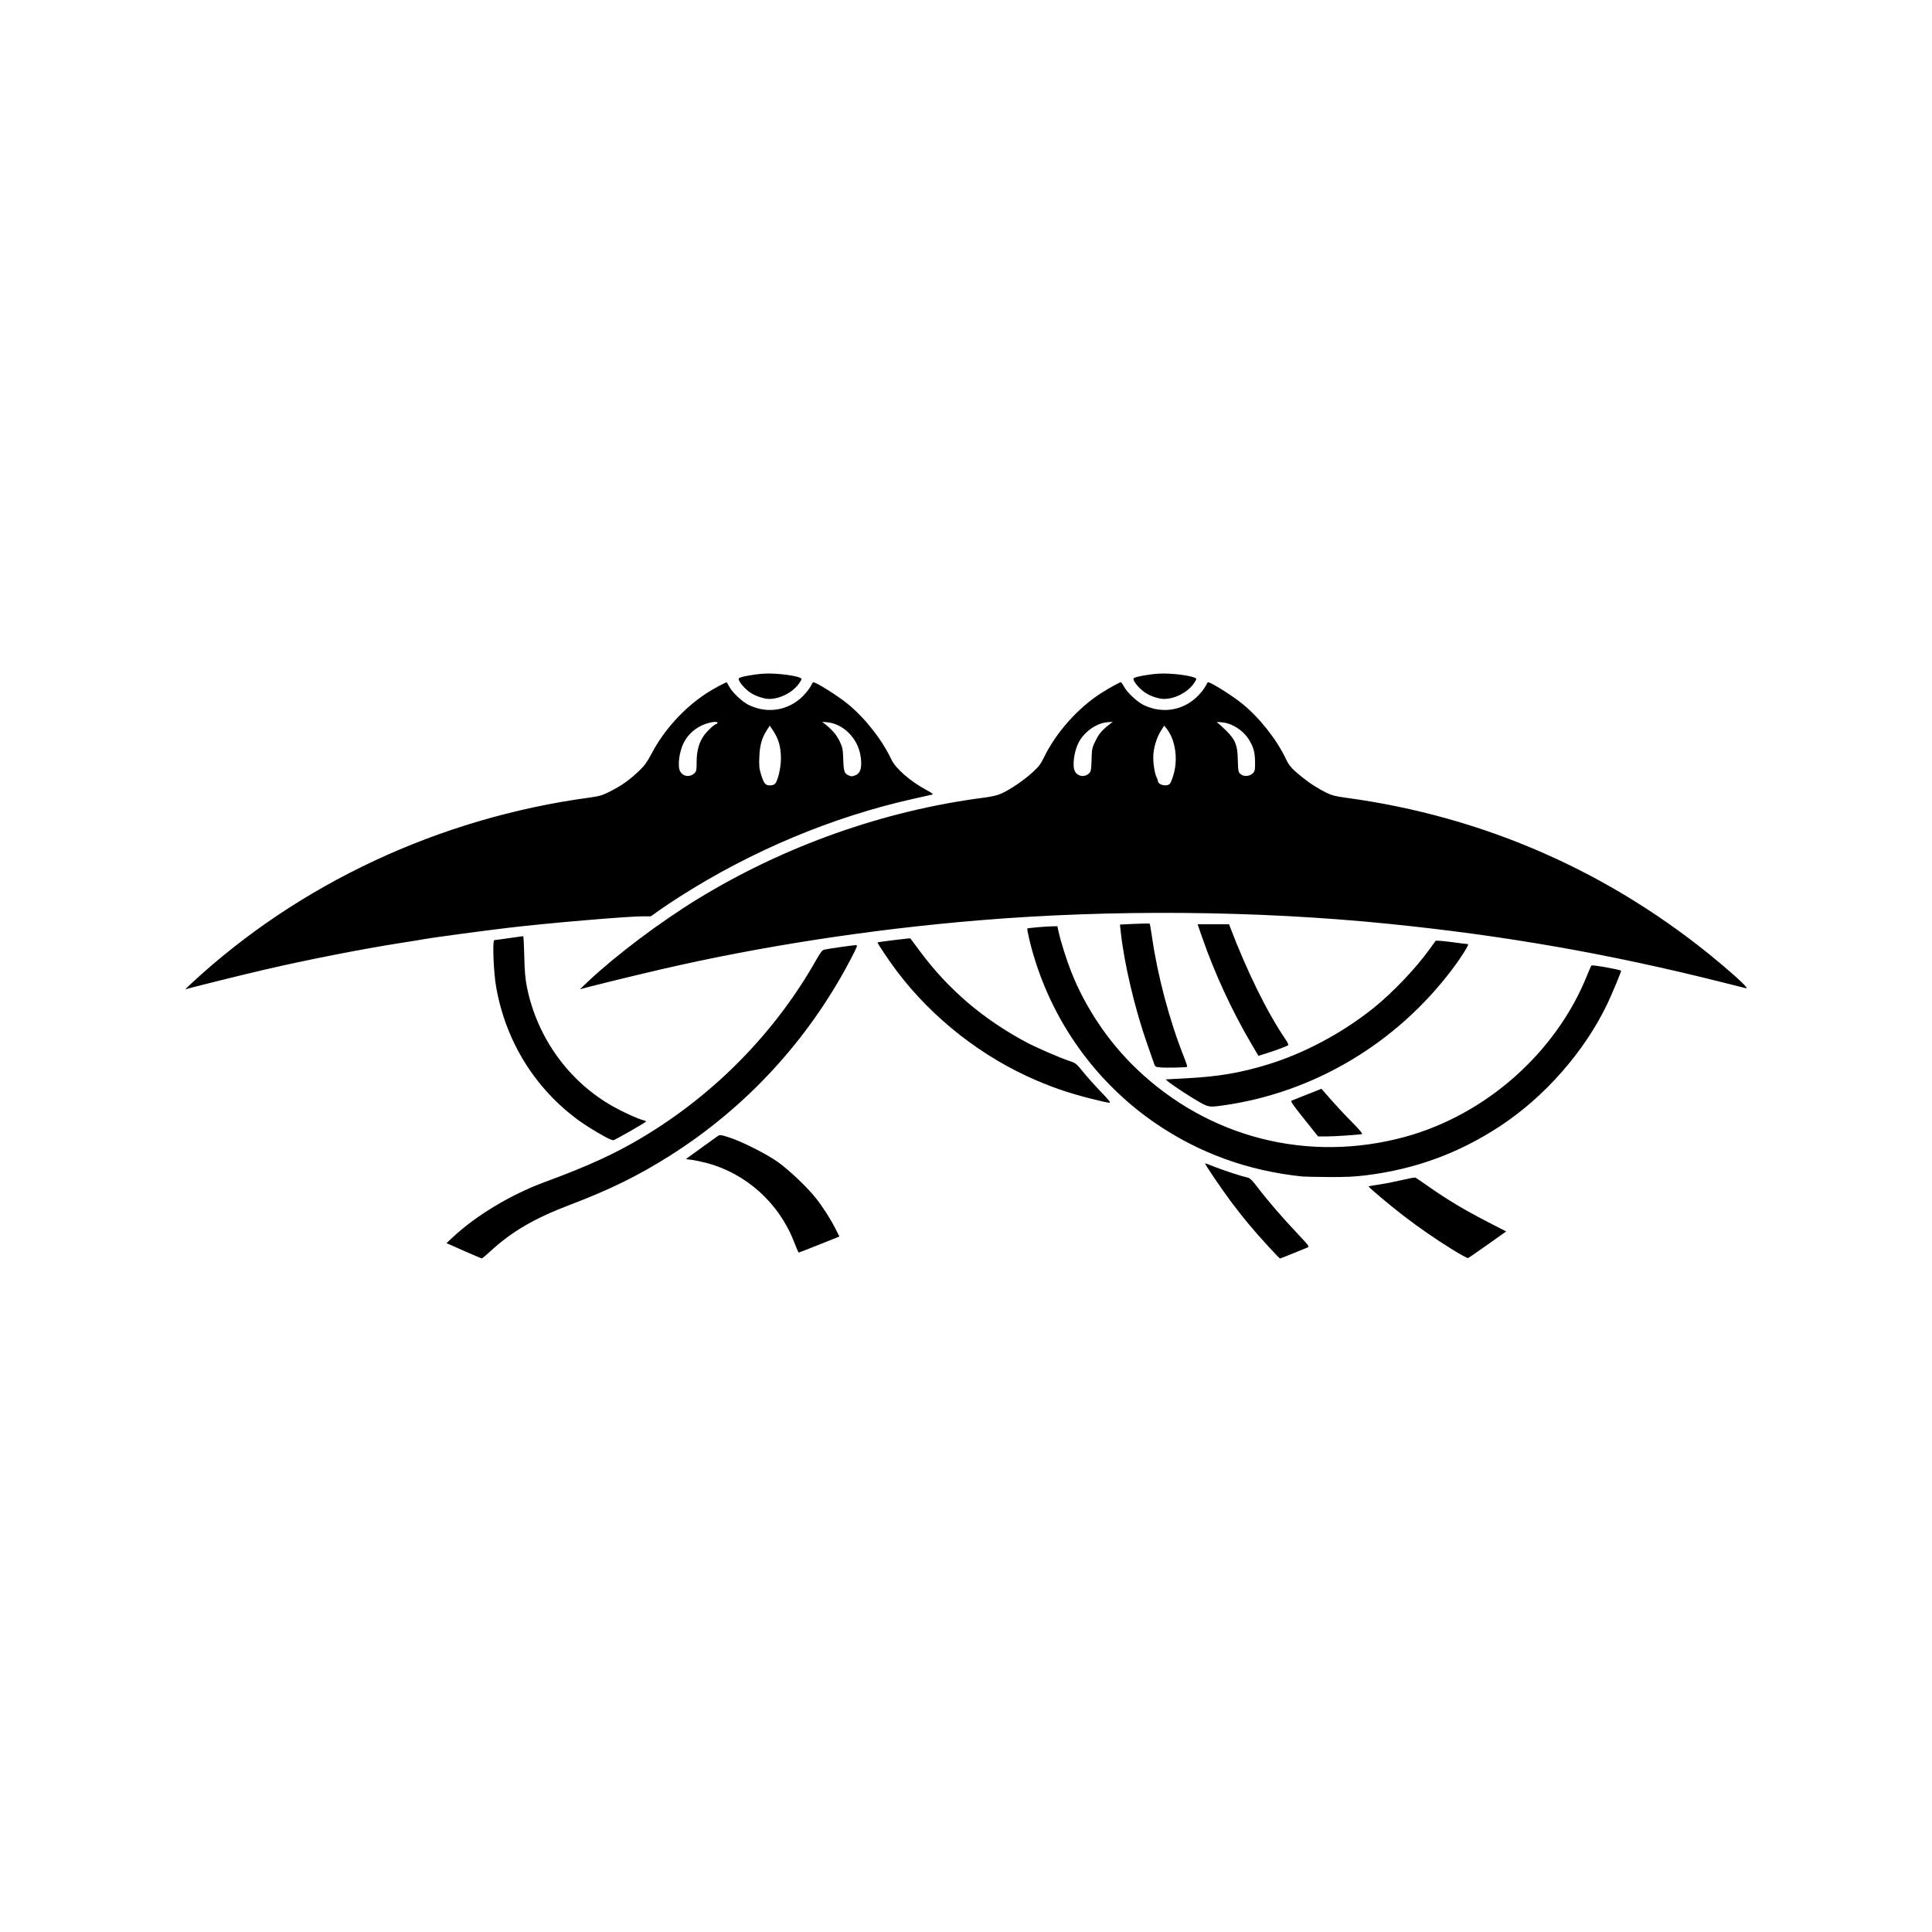
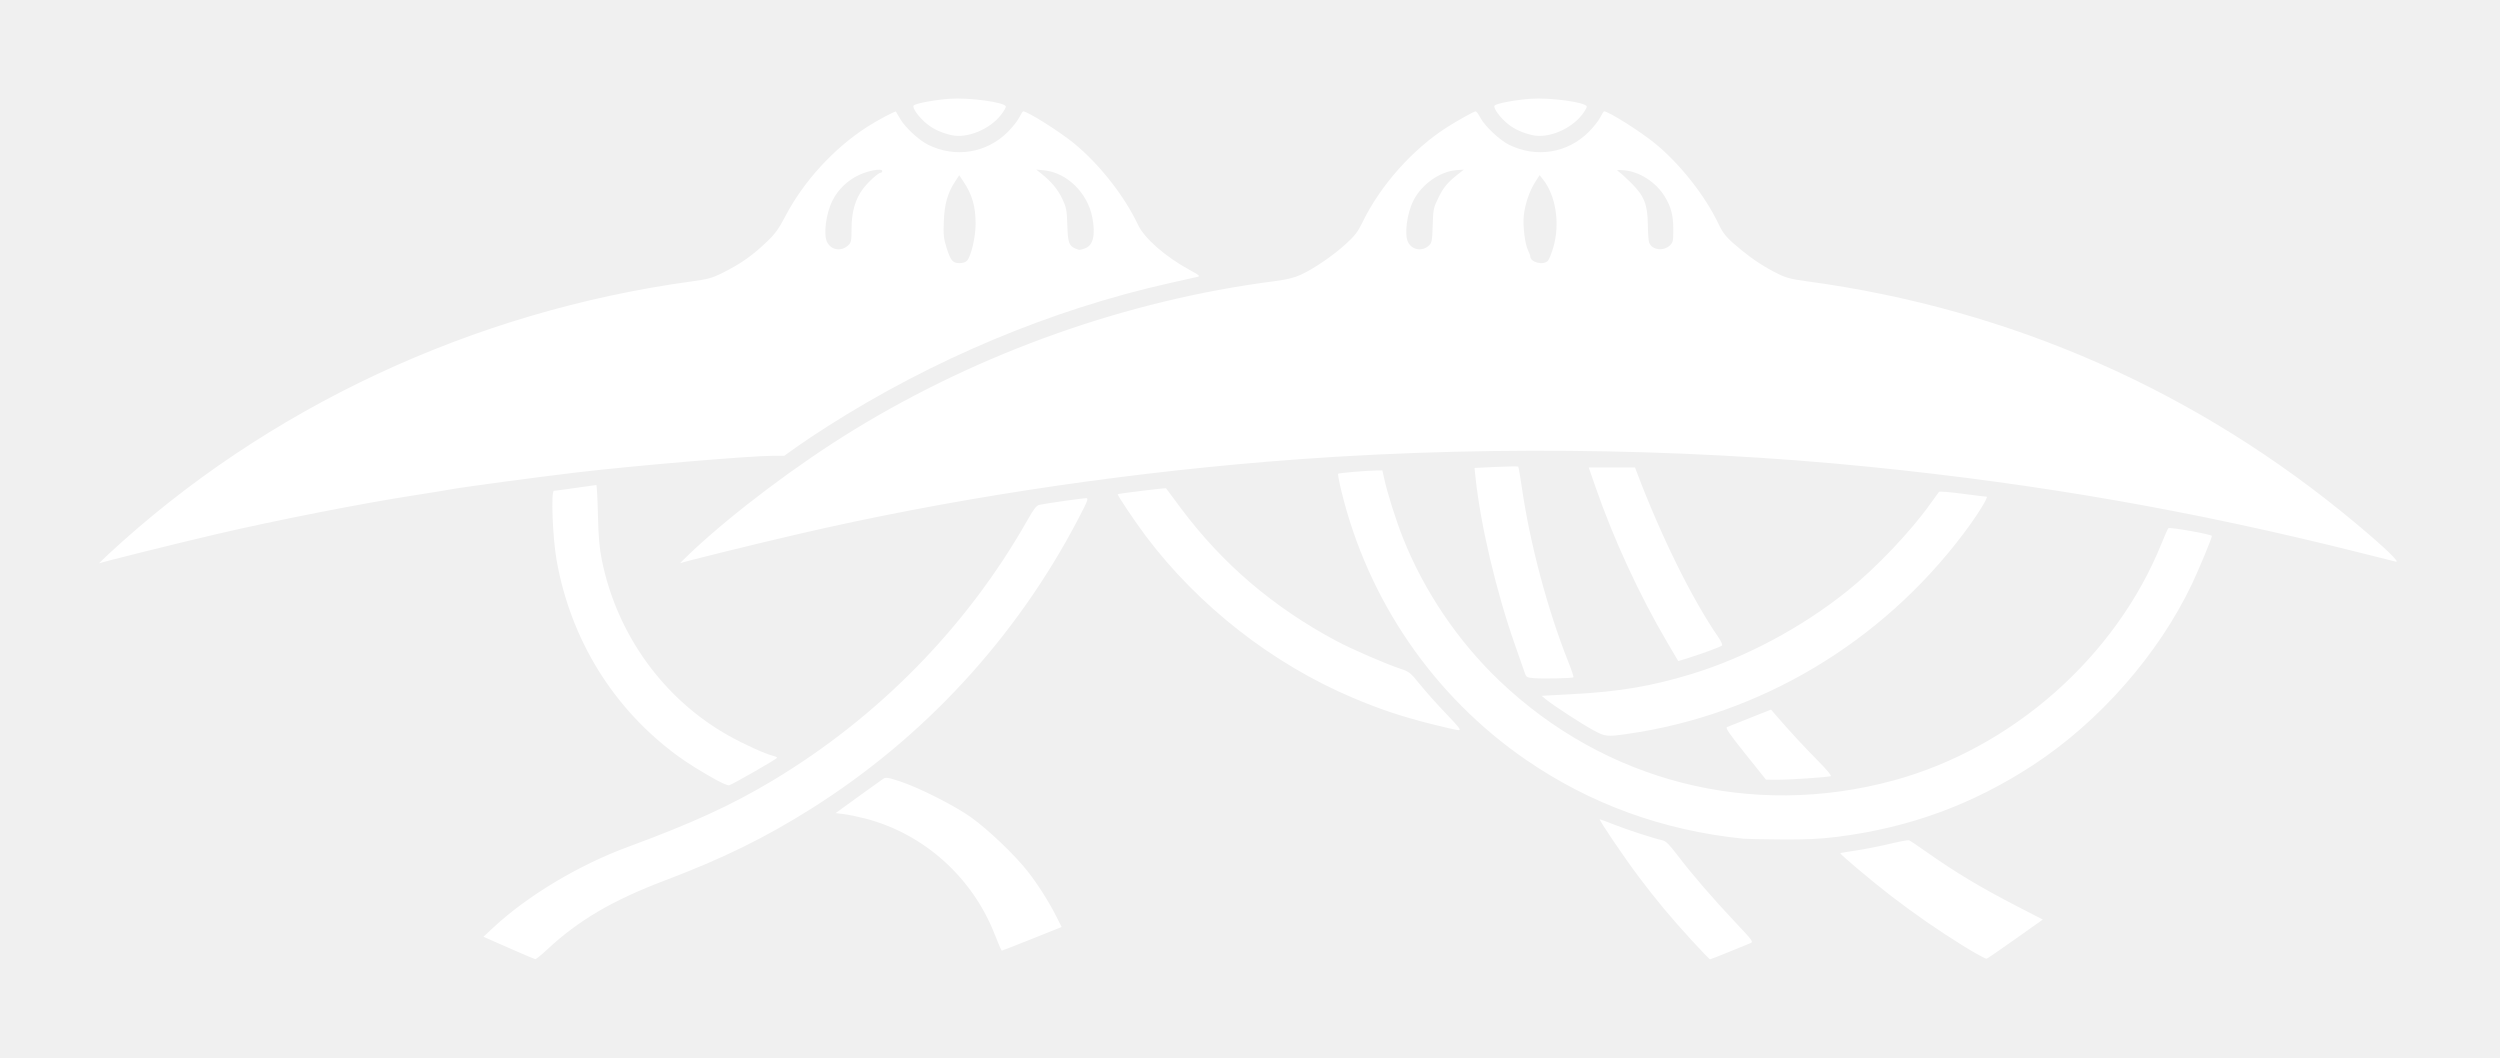
- <svg xmlns="http://www.w3.org/2000/svg" viewBox="0 0 688 688" width="100%" height="100%">
+ <svg xmlns="http://www.w3.org/2000/svg" viewBox="42 216 605 256" width="100%" height="100%">
  <style>
-     .bg { fill: #ffffff; }
-     .mon { fill: #000000; }
+     .bg { fill: none; }
+     .mon { fill: #ffffff; }
  </style>
-   <rect class="bg" width="688" height="688" />
-   <path class="mon" d="M 165.119,445.395 L 158.991,442.696 L 161.41,440.443 C 169.618,432.797 182.064,425.336 193.853,420.991 C 209.533,415.213 219.073,410.84 229.019,404.871 C 254.671,389.477 276.081,367.59 290.64,341.875 C 292.23,339.068 292.82,338.321 293.577,338.162 C 295.218,337.817 304.026,336.555 304.813,336.552 C 305.491,336.55 305.296,337.065 302.838,341.76 C 287.857,370.378 265.576,394.538 238.36,411.678 C 227.058,418.795 217.073,423.692 202.861,429.089 C 190.178,433.904 182.026,438.691 174.373,445.819 C 172.984,447.112 171.712,448.153 171.547,448.132 C 171.382,448.111 168.489,446.879 165.119,445.395 z M 451.478,443.653 C 446.417,438.137 442.758,433.752 438.594,428.213 C 435.01,423.446 428.792,414.261 429.148,414.261 C 429.277,414.261 430.829,414.838 432.599,415.543 C 435.744,416.797 442.17,418.886 444.307,419.35 C 445.128,419.528 445.957,420.342 447.839,422.82 C 451.351,427.444 456.533,433.462 461.835,439.074 C 466.178,443.67 466.379,443.946 465.602,444.247 C 465.15,444.421 462.813,445.376 460.407,446.367 C 458.002,447.359 455.935,448.164 455.815,448.156 C 455.695,448.149 453.743,446.122 451.478,443.653 z M 517.058,444.875 C 510.991,441.111 505.416,437.249 499.559,432.755 C 495.117,429.345 487.176,422.655 487.357,422.474 C 487.419,422.412 489.12,422.118 491.137,421.821 C 493.155,421.523 496.786,420.809 499.207,420.234 C 501.629,419.659 503.787,419.256 504.003,419.339 C 504.22,419.422 505.974,420.601 507.902,421.96 C 515.321,427.188 521.273,430.76 530.418,435.469 L 536.36,438.529 L 529.785,443.19 C 526.168,445.754 523.017,447.921 522.783,448.006 C 522.549,448.092 519.973,446.683 517.058,444.875 z M 282.769,442.245 C 277.392,428.357 265.613,417.777 251.43,414.095 C 249.681,413.642 247.344,413.158 246.237,413.02 L 244.223,412.771 L 249.592,408.875 C 252.544,406.732 255.296,404.758 255.708,404.488 C 256.368,404.056 256.843,404.125 259.771,405.082 C 264.389,406.591 273.039,410.969 277.029,413.816 C 281.101,416.722 287.645,422.964 290.656,426.814 C 293.203,430.072 295.824,434.197 297.651,437.823 L 298.915,440.334 L 291.774,443.194 C 287.847,444.766 284.545,446.053 284.438,446.052 C 284.33,446.052 283.579,444.338 282.769,442.245 z M 463.897,418.966 C 444.464,416.983 426.863,410.592 411.266,399.856 C 388.901,384.461 372.97,361.214 366.562,334.624 C 366.06,332.538 365.731,330.749 365.833,330.647 C 366.028,330.452 372.645,329.887 375.092,329.857 L 376.537,329.839 L 376.986,331.87 C 377.767,335.406 379.814,341.882 381.48,346.087 C 386.571,358.936 394.756,371.085 404.767,380.655 C 430.466,405.222 465.852,414.204 500.198,404.88 C 529.001,397.061 554.059,374.908 565.104,347.5 C 565.848,345.654 566.58,344.002 566.73,343.827 C 567.016,343.496 577.284,345.321 577.284,345.703 C 577.284,346.203 574.051,353.979 572.425,357.39 C 564.312,374.409 550.024,390.683 534.013,401.141 C 519.34,410.726 504.018,416.334 486.525,418.523 C 482.393,419.04 479.141,419.192 473.103,419.149 C 468.72,419.118 464.577,419.036 463.897,418.966 z M 215.4,404.781 C 211.901,402.856 208.368,400.659 206.07,398.978 C 190.461,387.562 180.11,370.849 176.693,351.543 C 175.732,346.118 175.302,334.788 176.056,334.776 C 176.325,334.772 178.691,334.455 181.313,334.071 C 183.936,333.687 186.183,333.372 186.306,333.372 C 186.43,333.371 186.607,336.59 186.699,340.524 C 186.828,345.981 187.053,348.595 187.651,351.551 C 191.287,369.55 202.595,385.202 218.349,394.04 C 222.051,396.117 227.181,398.444 229.088,398.91 C 229.622,399.041 230.058,399.25 230.056,399.375 C 230.052,399.663 219.113,405.929 218.403,406.05 C 218.111,406.1 216.76,405.529 215.4,404.781 z M 464.375,398.432 C 460.366,393.419 459.493,392.136 459.96,391.944 C 460.28,391.812 462.802,390.808 465.565,389.712 L 470.589,387.721 L 471.747,389.062 C 475.119,392.965 478.665,396.807 481.886,400.046 C 484.101,402.274 485.31,403.732 485.025,403.833 C 484.277,404.097 474.908,404.722 472.022,404.7 L 469.372,404.68 L 464.375,398.432 z M 427.515,392.676 C 424.69,391.14 417.759,386.622 416.088,385.228 L 415.081,384.388 L 422.976,383.958 C 433.987,383.359 441.743,382.038 451.269,379.139 C 464.391,375.145 477.979,367.899 489.153,358.937 C 495.945,353.49 504.328,344.679 509.111,337.963 C 510.148,336.506 511.103,335.188 511.233,335.035 C 511.363,334.882 513.898,335.081 516.866,335.477 C 519.834,335.873 522.483,336.197 522.753,336.197 C 523.318,336.197 520.432,340.815 517.136,345.184 C 497.22,371.587 467.935,389.026 435.816,393.609 C 430.821,394.322 430.47,394.283 427.515,392.676 z M 388.13,391.15 C 380.916,389.306 376.007,387.662 369.44,384.891 C 349.991,376.684 332.024,362.656 319.297,345.74 C 316.621,342.182 312.321,335.767 312.495,335.592 C 312.641,335.446 324.106,334.038 324.178,334.157 C 324.211,334.21 325.84,336.4 327.799,339.023 C 337.827,352.447 350.095,362.922 365.346,371.083 C 369.03,373.054 377.28,376.638 380.888,377.834 C 383.049,378.55 383.33,378.775 385.657,381.663 C 387.017,383.35 389.856,386.527 391.967,388.722 C 395.159,392.042 395.664,392.711 394.969,392.699 C 394.51,392.692 391.432,391.995 388.13,391.15 z M 413.175,380.115 C 411.516,379.976 411.345,379.875 410.995,378.833 C 410.787,378.21 409.723,375.169 408.63,372.073 C 404.115,359.279 400.283,343.031 399.078,331.572 L 398.833,329.243 L 404.035,328.997 C 406.896,328.862 409.315,328.829 409.411,328.925 C 409.506,329.021 409.889,331.213 410.261,333.796 C 412.235,347.5 416.492,363.518 421.505,376.1 C 422.301,378.098 422.874,379.811 422.778,379.906 C 422.539,380.145 415.391,380.3 413.175,380.115 z M 445.523,371.549 C 438.743,360.032 432.506,346.527 428.097,333.812 L 426.474,329.132 L 432.073,329.132 L 437.673,329.132 L 438.041,330.103 C 444.061,345.966 451.442,360.908 457.879,370.263 C 458.512,371.183 458.893,372.06 458.726,372.21 C 458.343,372.556 454.295,374.062 450.808,375.156 L 448.14,375.993 L 445.523,371.549 z M 68.254,350.109 C 106.46,314.677 156.46,291.313 209.572,284.076 C 213.33,283.564 214.403,283.266 216.781,282.075 C 221.398,279.762 224.111,277.842 227.87,274.226 C 229.564,272.598 230.559,271.198 232.03,268.377 C 236.435,259.927 243.742,251.933 251.819,246.725 C 254.283,245.136 258.677,242.804 258.82,243.009 C 258.863,243.07 259.317,243.852 259.828,244.745 C 261,246.793 264.374,249.929 266.581,251.02 C 273.184,254.285 280.743,253.072 285.895,247.92 C 286.998,246.817 288.242,245.246 288.658,244.429 C 289.075,243.612 289.498,242.944 289.597,242.944 C 290.67,242.944 298.351,247.78 301.942,250.717 C 308.048,255.71 314.166,263.502 317.394,270.395 C 318.929,273.674 324.035,278.138 329.91,281.335 C 332.275,282.622 332.515,282.838 331.766,283.007 C 331.293,283.114 328.363,283.769 325.255,284.464 C 296.477,290.895 267.805,302.897 242.146,319.253 C 239.565,320.898 236.177,323.158 234.617,324.275 L 231.78,326.306 L 229.032,326.306 C 223.459,326.306 195.049,328.723 181.137,330.381 C 171.899,331.482 153.477,333.962 151.112,334.423 C 150.141,334.613 146.167,335.26 142.282,335.862 C 129.412,337.855 108.956,341.871 94.419,345.258 C 85.041,347.443 66.522,352.051 66.03,352.322 C 65.81,352.443 66.811,351.447 68.254,350.109 z M 276.043,279.062 C 277.049,277.881 278.101,273.314 278.098,270.143 C 278.093,265.946 277.274,263.106 275.159,259.95 L 274.127,258.411 L 273.101,259.987 C 271.309,262.743 270.573,265.347 270.403,269.539 C 270.271,272.798 270.365,273.721 271.049,275.897 C 272.053,279.091 272.546,279.68 274.213,279.68 C 275.018,279.68 275.718,279.444 276.043,279.062 z M 247.262,275.374 C 247.995,274.685 248.074,274.296 248.074,271.355 C 248.074,267.317 248.967,264.194 250.83,261.714 C 252.127,259.989 254.573,257.78 255.187,257.78 C 255.355,257.78 255.492,257.6 255.492,257.381 C 255.492,256.672 252.178,257.257 249.802,258.385 C 247.072,259.682 244.81,261.871 243.476,264.507 C 241.853,267.715 241.209,272.893 242.209,274.696 C 243.252,276.578 245.639,276.899 247.262,275.374 z M 304.576,276.1 C 306.534,275.417 307.14,272.895 306.355,268.69 C 305.236,262.694 300.194,257.757 294.639,257.217 L 292.758,257.034 L 293.994,258.016 C 296.426,259.949 297.997,261.836 299.072,264.117 C 300.055,266.203 300.176,266.838 300.293,270.496 C 300.429,274.753 300.697,275.513 302.295,276.167 C 303.249,276.557 303.265,276.557 304.576,276.1 z M 209.442,349.484 C 219.496,340.04 235.109,328.304 248.604,320.046 C 279.352,301.23 314.813,288.673 350.157,284.084 C 353.36,283.668 355.17,283.236 356.747,282.512 C 359.927,281.053 364.519,277.924 367.63,275.099 C 369.874,273.061 370.598,272.122 371.734,269.772 C 376.026,260.897 383.872,252.079 392.192,246.781 C 394.828,245.103 398.722,242.944 399.114,242.944 C 399.29,242.944 399.816,243.664 400.283,244.544 C 401.345,246.546 404.926,249.917 407.162,251.02 C 413.78,254.284 421.328,253.073 426.48,247.92 C 427.584,246.817 428.827,245.246 429.244,244.429 C 429.661,243.612 430.083,242.944 430.183,242.944 C 431.255,242.944 438.936,247.78 442.527,250.717 C 448.584,255.67 454.683,263.414 457.924,270.267 C 459.063,272.676 459.939,273.675 463.368,276.479 C 466.3,278.878 469.026,280.648 472.286,282.27 C 474.224,283.234 475.532,283.573 479.263,284.076 C 528.697,290.747 573.951,310.718 612.254,342.767 C 619.093,348.49 622.967,352.21 621.791,351.925 C 621.305,351.807 617.411,350.831 613.137,349.756 C 572.977,339.656 535.819,333.151 494.421,328.972 C 447.537,324.239 395.943,323.804 348.568,327.74 C 309.919,330.952 270.841,336.98 235.377,345.202 C 223.956,347.85 207.259,351.972 206.634,352.297 C 206.404,352.417 207.668,351.151 209.442,349.484 z M 416.628,279.062 C 416.918,278.722 417.5,277.251 417.921,275.794 C 419.564,270.107 418.515,263.305 415.395,259.411 L 414.579,258.393 L 413.48,260.117 C 412.123,262.247 411.058,265.403 410.754,268.2 C 410.489,270.645 411.044,275.099 411.805,276.624 C 412.091,277.199 412.326,277.831 412.326,278.029 C 412.326,279.52 415.574,280.3 416.628,279.062 z M 387.811,275.408 C 388.507,274.754 388.599,274.257 388.711,270.538 C 388.83,266.583 388.896,266.276 390.159,263.72 C 391.392,261.226 392.419,260.034 395.217,257.855 L 396.254,257.048 L 394.449,257.18 C 390.481,257.472 386.034,260.609 384.061,264.507 C 382.439,267.715 381.795,272.893 382.794,274.696 C 383.827,276.56 386.224,276.9 387.811,275.408 z M 446.131,275.374 C 446.856,274.693 446.942,274.288 446.939,271.582 C 446.934,268.081 446.407,266.061 444.831,263.499 C 442.712,260.055 438.724,257.508 434.98,257.207 C 433.261,257.069 433.086,257.109 433.696,257.502 C 434.085,257.752 435.451,258.994 436.733,260.263 C 439.882,263.381 440.722,265.469 440.776,270.319 C 440.798,272.262 440.934,274.21 441.078,274.648 C 441.684,276.493 444.508,276.899 446.131,275.374 z M 272.27,248.709 C 269.938,248.186 267.979,247.305 266.434,246.083 C 264.421,244.492 262.627,242.025 263.123,241.529 C 263.641,241.011 268.228,240.156 271.857,239.901 C 276.556,239.57 285.074,240.733 285.413,241.751 C 285.479,241.95 284.983,242.835 284.309,243.717 C 281.585,247.285 276.088,249.564 272.27,248.709 z M 412.856,248.709 C 410.524,248.186 408.565,247.305 407.019,246.083 C 405.006,244.492 403.213,242.025 403.709,241.529 C 404.227,241.011 408.814,240.156 412.443,239.901 C 417.142,239.57 425.659,240.733 425.998,241.751 C 426.065,241.95 425.568,242.835 424.895,243.717 C 422.17,247.285 416.673,249.564 412.856,248.709 z" />
+   <rect class="bg" x="42" y="216" width="605" height="256" fill="none" />
+   <path class="mon" d="M 165.119,445.395 L 158.991,442.696 L 161.41,440.443 C 169.618,432.797 182.064,425.336 193.853,420.991 C 209.533,415.213 219.073,410.84 229.019,404.871 C 254.671,389.477 276.081,367.59 290.64,341.875 C 292.23,339.068 292.82,338.321 293.577,338.162 C 295.218,337.817 304.026,336.555 304.813,336.552 C 305.491,336.55 305.296,337.065 302.838,341.76 C 287.857,370.378 265.576,394.538 238.36,411.678 C 227.058,418.795 217.073,423.692 202.861,429.089 C 190.178,433.904 182.026,438.691 174.373,445.819 C 172.984,447.112 171.712,448.153 171.547,448.132 C 171.382,448.111 168.489,446.879 165.119,445.395 z M 451.478,443.653 C 446.417,438.137 442.758,433.752 438.594,428.213 C 435.01,423.446 428.792,414.261 429.148,414.261 C 429.277,414.261 430.829,414.838 432.599,415.543 C 435.744,416.797 442.17,418.886 444.307,419.35 C 445.128,419.528 445.957,420.342 447.839,422.82 C 451.351,427.444 456.533,433.462 461.835,439.074 C 466.178,443.67 466.379,443.946 465.602,444.247 C 465.15,444.421 462.813,445.376 460.407,446.367 C 458.002,447.359 455.935,448.164 455.815,448.156 C 455.695,448.149 453.743,446.122 451.478,443.653 z M 517.058,444.875 C 510.991,441.111 505.416,437.249 499.559,432.755 C 495.117,429.345 487.176,422.655 487.357,422.474 C 487.419,422.412 489.12,422.118 491.137,421.821 C 493.155,421.523 496.786,420.809 499.207,420.234 C 501.629,419.659 503.787,419.256 504.003,419.339 C 504.22,419.422 505.974,420.601 507.902,421.96 C 515.321,427.188 521.273,430.76 530.418,435.469 L 536.36,438.529 L 529.785,443.19 C 526.168,445.754 523.017,447.921 522.783,448.006 C 522.549,448.092 519.973,446.683 517.058,444.875 z M 282.769,442.245 C 277.392,428.357 265.613,417.777 251.43,414.095 C 249.681,413.642 247.344,413.158 246.237,413.02 L 244.223,412.771 L 249.592,408.875 C 252.544,406.732 255.296,404.758 255.708,404.488 C 256.368,404.056 256.843,404.125 259.771,405.082 C 264.389,406.591 273.039,410.969 277.029,413.816 C 281.101,416.722 287.645,422.964 290.656,426.814 C 293.203,430.072 295.824,434.197 297.651,437.823 L 298.915,440.334 L 291.774,443.194 C 287.847,444.766 284.545,446.053 284.438,446.052 C 284.33,446.052 283.579,444.338 282.769,442.245 z M 463.897,418.966 C 444.464,416.983 426.863,410.592 411.266,399.856 C 388.901,384.461 372.97,361.214 366.562,334.624 C 366.06,332.538 365.731,330.749 365.833,330.647 C 366.028,330.452 372.645,329.887 375.092,329.857 L 376.537,329.839 L 376.986,331.87 C 377.767,335.406 379.814,341.882 381.48,346.087 C 386.571,358.936 394.756,371.085 404.767,380.655 C 430.466,405.222 465.852,414.204 500.198,404.88 C 529.001,397.061 554.059,374.908 565.104,347.5 C 565.848,345.654 566.58,344.002 566.73,343.827 C 567.016,343.496 577.284,345.321 577.284,345.703 C 577.284,346.203 574.051,353.979 572.425,357.39 C 564.312,374.409 550.024,390.683 534.013,401.141 C 519.34,410.726 504.018,416.334 486.525,418.523 C 482.393,419.04 479.141,419.192 473.103,419.149 C 468.72,419.118 464.577,419.036 463.897,418.966 z M 215.4,404.781 C 211.901,402.856 208.368,400.659 206.07,398.978 C 190.461,387.562 180.11,370.849 176.693,351.543 C 175.732,346.118 175.302,334.788 176.056,334.776 C 176.325,334.772 178.691,334.455 181.313,334.071 C 183.936,333.687 186.183,333.372 186.306,333.372 C 186.43,333.371 186.607,336.59 186.699,340.524 C 186.828,345.981 187.053,348.595 187.651,351.551 C 191.287,369.55 202.595,385.202 218.349,394.04 C 222.051,396.117 227.181,398.444 229.088,398.91 C 229.622,399.041 230.058,399.25 230.056,399.375 C 230.052,399.663 219.113,405.929 218.403,406.05 C 218.111,406.1 216.76,405.529 215.4,404.781 z M 464.375,398.432 C 460.366,393.419 459.493,392.136 459.96,391.944 C 460.28,391.812 462.802,390.808 465.565,389.712 L 470.589,387.721 L 471.747,389.062 C 475.119,392.965 478.665,396.807 481.886,400.046 C 484.101,402.274 485.31,403.732 485.025,403.833 C 484.277,404.097 474.908,404.722 472.022,404.7 L 469.372,404.68 L 464.375,398.432 z M 427.515,392.676 C 424.69,391.14 417.759,386.622 416.088,385.228 L 415.081,384.388 L 422.976,383.958 C 433.987,383.359 441.743,382.038 451.269,379.139 C 464.391,375.145 477.979,367.899 489.153,358.937 C 495.945,353.49 504.328,344.679 509.111,337.963 C 510.148,336.506 511.103,335.188 511.233,335.035 C 511.363,334.882 513.898,335.081 516.866,335.477 C 519.834,335.873 522.483,336.197 522.753,336.197 C 523.318,336.197 520.432,340.815 517.136,345.184 C 497.22,371.587 467.935,389.026 435.816,393.609 C 430.821,394.322 430.47,394.283 427.515,392.676 z M 388.13,391.15 C 380.916,389.306 376.007,387.662 369.44,384.891 C 349.991,376.684 332.024,362.656 319.297,345.74 C 316.621,342.182 312.321,335.767 312.495,335.592 C 312.641,335.446 324.106,334.038 324.178,334.157 C 324.211,334.21 325.84,336.4 327.799,339.023 C 337.827,352.447 350.095,362.922 365.346,371.083 C 369.03,373.054 377.28,376.638 380.888,377.834 C 383.049,378.55 383.33,378.775 385.657,381.663 C 387.017,383.35 389.856,386.527 391.967,388.722 C 395.159,392.042 395.664,392.711 394.969,392.699 C 394.51,392.692 391.432,391.995 388.13,391.15 z M 413.175,380.115 C 411.516,379.976 411.345,379.875 410.995,378.833 C 410.787,378.21 409.723,375.169 408.63,372.073 C 404.115,359.279 400.283,343.031 399.078,331.572 L 398.833,329.243 L 404.035,328.997 C 406.896,328.862 409.315,328.829 409.411,328.925 C 409.506,329.021 409.889,331.213 410.261,333.796 C 412.235,347.5 416.492,363.518 421.505,376.1 C 422.301,378.098 422.874,379.811 422.778,379.906 C 422.539,380.145 415.391,380.3 413.175,380.115 z M 445.523,371.549 C 438.743,360.032 432.506,346.527 428.097,333.812 L 426.474,329.132 L 432.073,329.132 L 437.673,329.132 L 438.041,330.103 C 444.061,345.966 451.442,360.908 457.879,370.263 C 458.512,371.183 458.893,372.06 458.726,372.21 C 458.343,372.556 454.295,374.062 450.808,375.156 L 448.14,375.993 L 445.523,371.549 z M 68.254,350.109 C 106.46,314.677 156.46,291.313 209.572,284.076 C 213.33,283.564 214.403,283.266 216.781,282.075 C 221.398,279.762 224.111,277.842 227.87,274.226 C 229.564,272.598 230.559,271.198 232.03,268.377 C 236.435,259.927 243.742,251.933 251.819,246.725 C 254.283,245.136 258.677,242.804 258.82,243.009 C 258.863,243.07 259.317,243.852 259.828,244.745 C 261,246.793 264.374,249.929 266.581,251.02 C 273.184,254.285 280.743,253.072 285.895,247.92 C 286.998,246.817 288.242,245.246 288.658,244.429 C 289.075,243.612 289.498,242.944 289.597,242.944 C 290.67,242.944 298.351,247.78 301.942,250.717 C 308.048,255.71 314.166,263.502 317.394,270.395 C 318.929,273.674 324.035,278.138 329.91,281.335 C 332.275,282.622 332.515,282.838 331.766,283.007 C 331.293,283.114 328.363,283.769 325.255,284.464 C 296.477,290.895 267.805,302.897 242.146,319.253 C 239.565,320.898 236.177,323.158 234.617,324.275 L 231.78,326.306 L 229.032,326.306 C 223.459,326.306 195.049,328.723 181.137,330.381 C 171.899,331.482 153.477,333.962 151.112,334.423 C 150.141,334.613 146.167,335.26 142.282,335.862 C 129.412,337.855 108.956,341.871 94.419,345.258 C 85.041,347.443 66.522,352.051 66.03,352.322 C 65.81,352.443 66.811,351.447 68.254,350.109 z M 276.043,279.062 C 277.049,277.881 278.101,273.314 278.098,270.143 C 278.093,265.946 277.274,263.106 275.159,259.95 L 274.127,258.411 L 273.101,259.987 C 271.309,262.743 270.573,265.347 270.403,269.539 C 270.271,272.798 270.365,273.721 271.049,275.897 C 272.053,279.091 272.546,279.68 274.213,279.68 C 275.018,279.68 275.718,279.444 276.043,279.062 z M 247.262,275.374 C 247.995,274.685 248.074,274.296 248.074,271.355 C 248.074,267.317 248.967,264.194 250.83,261.714 C 252.127,259.989 254.573,257.78 255.187,257.78 C 255.355,257.78 255.492,257.6 255.492,257.381 C 255.492,256.672 252.178,257.257 249.802,258.385 C 247.072,259.682 244.81,261.871 243.476,264.507 C 241.853,267.715 241.209,272.893 242.209,274.696 C 243.252,276.578 245.639,276.899 247.262,275.374 z M 304.576,276.1 C 306.534,275.417 307.14,272.895 306.355,268.69 C 305.236,262.694 300.194,257.757 294.639,257.217 L 292.758,257.034 L 293.994,258.016 C 296.426,259.949 297.997,261.836 299.072,264.117 C 300.055,266.203 300.176,266.838 300.293,270.496 C 300.429,274.753 300.697,275.513 302.295,276.167 C 303.249,276.557 303.265,276.557 304.576,276.1 z M 209.442,349.484 C 219.496,340.04 235.109,328.304 248.604,320.046 C 279.352,301.23 314.813,288.673 350.157,284.084 C 353.36,283.668 355.17,283.236 356.747,282.512 C 359.927,281.053 364.519,277.924 367.63,275.099 C 369.874,273.061 370.598,272.122 371.734,269.772 C 376.026,260.897 383.872,252.079 392.192,246.781 C 394.828,245.103 398.722,242.944 399.114,242.944 C 399.29,242.944 399.816,243.664 400.283,244.544 C 401.345,246.546 404.926,249.917 407.162,251.02 C 413.78,254.284 421.328,253.073 426.48,247.92 C 427.584,246.817 428.827,245.246 429.244,244.429 C 429.661,243.612 430.083,242.944 430.183,242.944 C 431.255,242.944 438.936,247.78 442.527,250.717 C 448.584,255.67 454.683,263.414 457.924,270.267 C 459.063,272.676 459.939,273.675 463.368,276.479 C 466.3,278.878 469.026,280.648 472.286,282.27 C 474.224,283.234 475.532,283.573 479.263,284.076 C 528.697,290.747 573.951,310.718 612.254,342.767 C 619.093,348.49 622.967,352.21 621.791,351.925 C 621.305,351.807 617.411,350.831 613.137,349.756 C 572.977,339.656 535.819,333.151 494.421,328.972 C 447.537,324.239 395.943,323.804 348.568,327.74 C 309.919,330.952 270.841,336.98 235.377,345.202 C 223.956,347.85 207.259,351.972 206.634,352.297 C 206.404,352.417 207.668,351.151 209.442,349.484 z M 416.628,279.062 C 416.918,278.722 417.5,277.251 417.921,275.794 C 419.564,270.107 418.515,263.305 415.395,259.411 L 414.579,258.393 L 413.48,260.117 C 412.123,262.247 411.058,265.403 410.754,268.2 C 410.489,270.645 411.044,275.099 411.805,276.624 C 412.091,277.199 412.326,277.831 412.326,278.029 C 412.326,279.52 415.574,280.3 416.628,279.062 z M 387.811,275.408 C 388.507,274.754 388.599,274.257 388.711,270.538 C 388.83,266.583 388.896,266.276 390.159,263.72 C 391.392,261.226 392.419,260.034 395.217,257.855 L 396.254,257.048 L 394.449,257.18 C 390.481,257.472 386.034,260.609 384.061,264.507 C 382.439,267.715 381.795,272.893 382.794,274.696 C 383.827,276.56 386.224,276.9 387.811,275.408 z M 446.131,275.374 C 446.856,274.693 446.942,274.288 446.939,271.582 C 446.934,268.081 446.407,266.061 444.831,263.499 C 442.712,260.055 438.724,257.508 434.98,257.207 C 433.261,257.069 433.086,257.109 433.696,257.502 C 434.085,257.752 435.451,258.994 436.733,260.263 C 439.882,263.381 440.722,265.469 440.776,270.319 C 440.798,272.262 440.934,274.21 441.078,274.648 C 441.684,276.493 444.508,276.899 446.131,275.374 z M 272.27,248.709 C 269.938,248.186 267.979,247.305 266.434,246.083 C 264.421,244.492 262.627,242.025 263.123,241.529 C 263.641,241.011 268.228,240.156 271.857,239.901 C 276.556,239.57 285.074,240.733 285.413,241.751 C 285.479,241.95 284.983,242.835 284.309,243.717 C 281.585,247.285 276.088,249.564 272.27,248.709 z M 412.856,248.709 C 410.524,248.186 408.565,247.305 407.019,246.083 C 405.006,244.492 403.213,242.025 403.709,241.529 C 404.227,241.011 408.814,240.156 412.443,239.901 C 417.142,239.57 425.659,240.733 425.998,241.751 C 426.065,241.95 425.568,242.835 424.895,243.717 C 422.17,247.285 416.673,249.564 412.856,248.709 z" fill="#ffffff" />
</svg>
